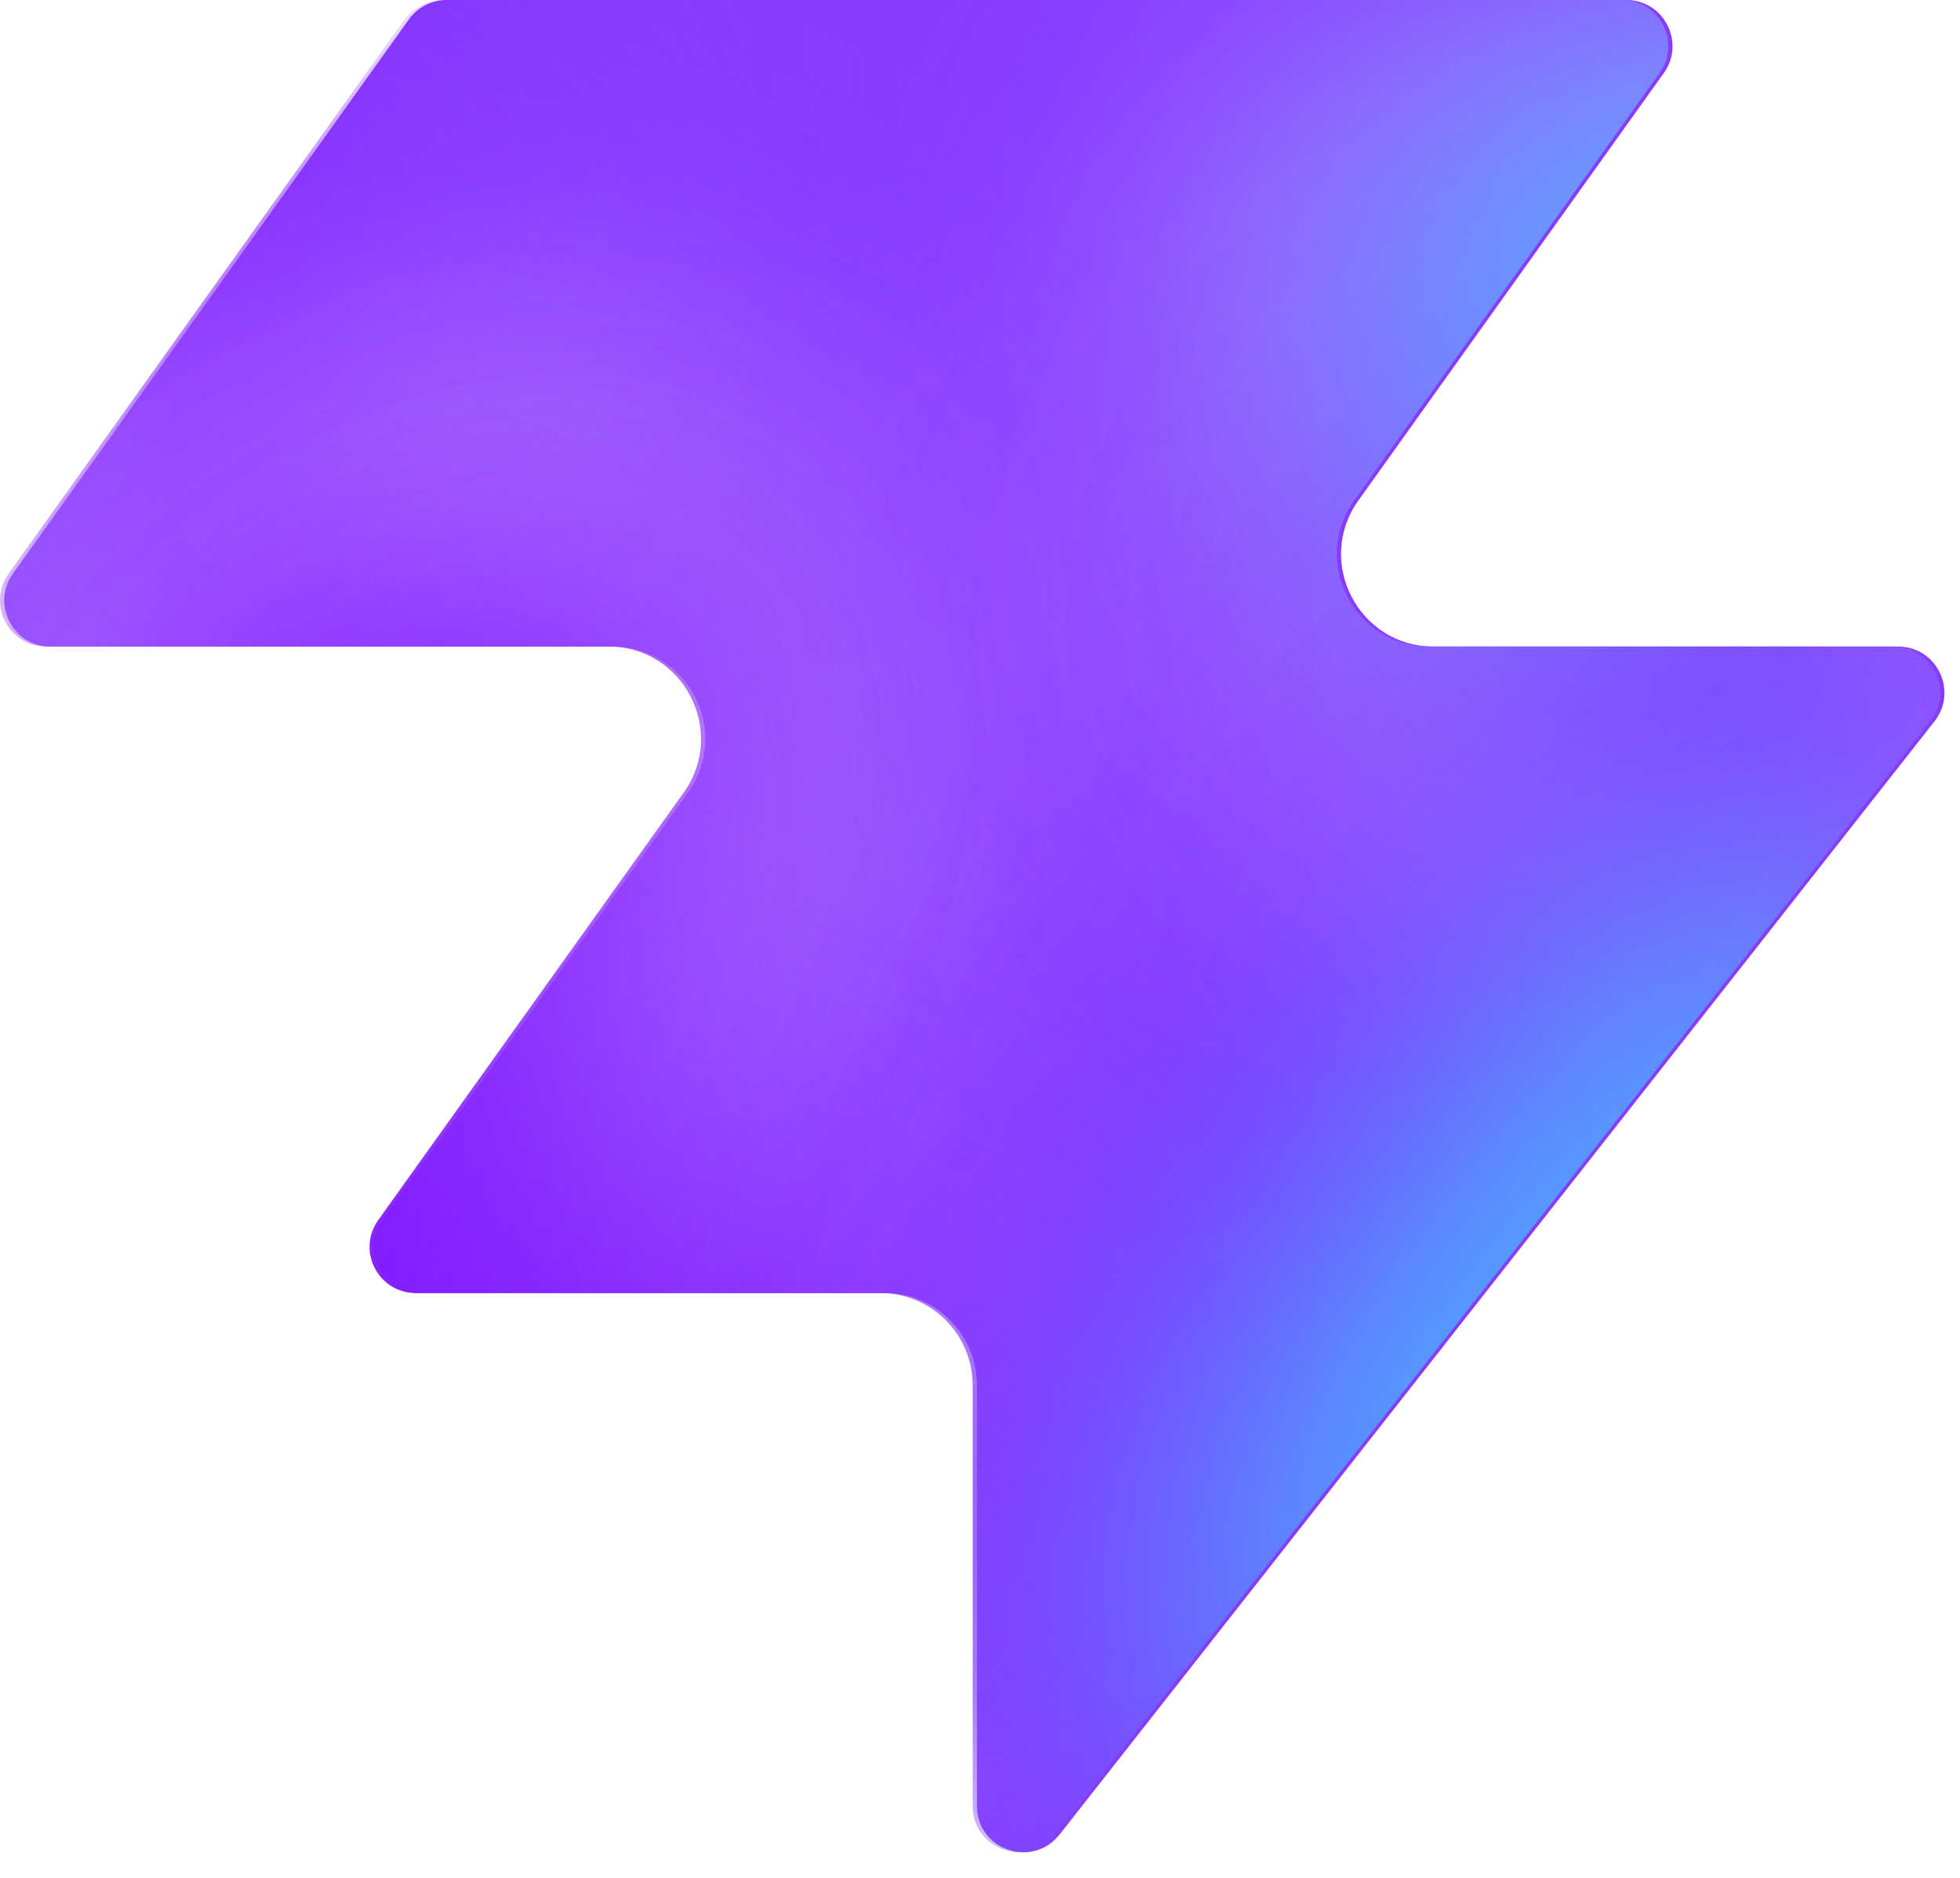
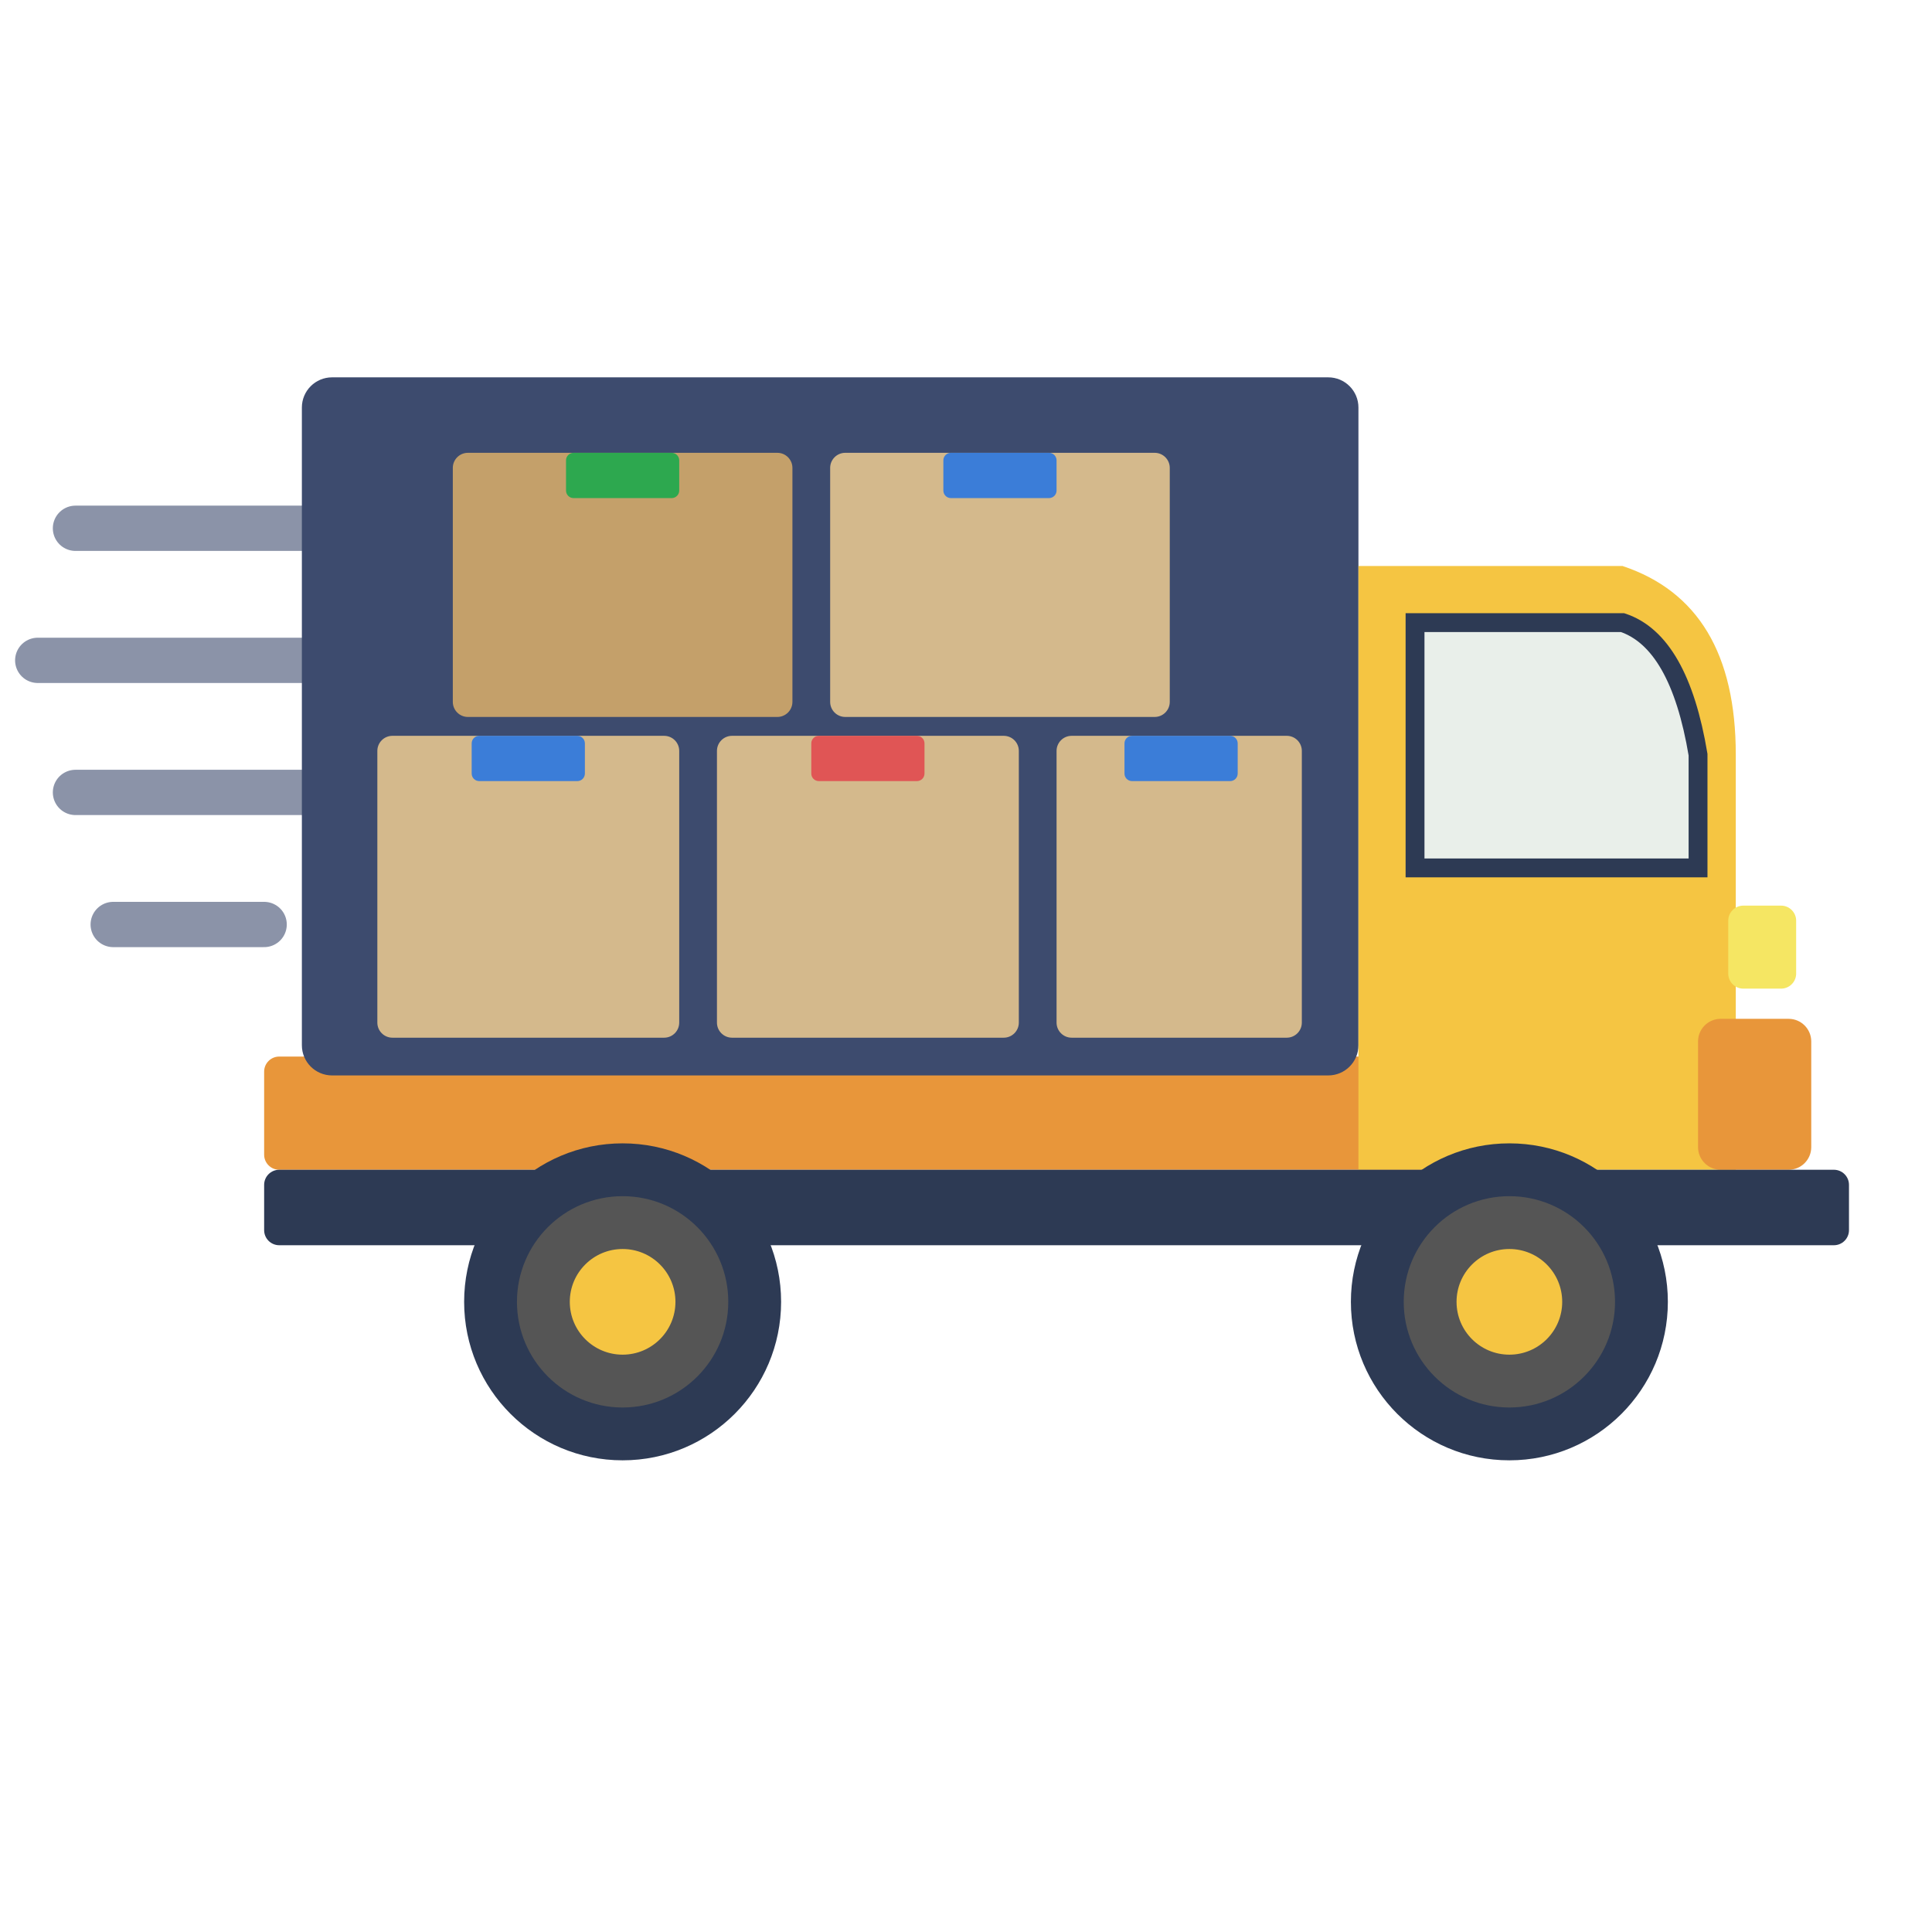
- <svg xmlns="http://www.w3.org/2000/svg" width="48" height="46" fill="none" viewBox="0 0 48 46">
-   <path fill="#863bff" d="M25.946 44.938c-.664.845-2.021.375-2.021-.698V33.937a2.26 2.26 0 0 0-2.262-2.262H10.287c-.92 0-1.456-1.04-.92-1.788l7.48-10.471c1.07-1.497 0-3.578-1.842-3.578H1.237c-.92 0-1.456-1.04-.92-1.788L10.013.474c.214-.297.556-.474.92-.474h28.894c.92 0 1.456 1.04.92 1.788l-7.48 10.471c-1.07 1.498 0 3.579 1.842 3.579h11.377c.943 0 1.473 1.088.89 1.83L25.947 44.94z" style="fill:#863bff;fill:color(display-p3 .525 .23 1);fill-opacity:1" />
-   <mask id="a" width="48" height="46" x="0" y="0" maskUnits="userSpaceOnUse" style="mask-type:alpha">
-     <path fill="#000" d="M25.842 44.938c-.664.844-2.021.375-2.021-.698V33.937a2.26 2.26 0 0 0-2.262-2.262H10.183c-.92 0-1.456-1.04-.92-1.788l7.48-10.471c1.07-1.498 0-3.579-1.842-3.579H1.133c-.92 0-1.456-1.04-.92-1.787L9.91.473c.214-.297.556-.474.92-.474h28.894c.92 0 1.456 1.04.92 1.788l-7.48 10.471c-1.07 1.498 0 3.578 1.842 3.578h11.377c.943 0 1.473 1.088.89 1.832L25.843 44.94z" style="fill:#000;fill-opacity:1" />
-   </mask>
-   <g mask="url(#a)">
-     <g filter="url(#b)">
-       <ellipse cx="5.508" cy="14.704" fill="#ede6ff" rx="5.508" ry="14.704" style="fill:#ede6ff;fill:color(display-p3 .927 .903 1);fill-opacity:1" transform="matrix(.00324 1 1 -.00324 -4.47 31.516)" />
-     </g>
-     <g filter="url(#c)">
-       <ellipse cx="10.399" cy="29.851" fill="#ede6ff" rx="10.399" ry="29.851" style="fill:#ede6ff;fill:color(display-p3 .927 .903 1);fill-opacity:1" transform="matrix(.00324 1 1 -.00324 -39.328 7.883)" />
-     </g>
-     <g filter="url(#d)">
-       <ellipse cx="5.508" cy="30.487" fill="#7e14ff" rx="5.508" ry="30.487" style="fill:#7e14ff;fill:color(display-p3 .492 .077 1);fill-opacity:1" transform="rotate(89.814 -25.913 -14.639)scale(1 -1)" />
-     </g>
-     <g filter="url(#e)">
-       <ellipse cx="5.508" cy="30.599" fill="#7e14ff" rx="5.508" ry="30.599" style="fill:#7e14ff;fill:color(display-p3 .492 .077 1);fill-opacity:1" transform="rotate(89.814 -32.644 -3.334)scale(1 -1)" />
-     </g>
-     <g filter="url(#f)">
-       <ellipse cx="5.508" cy="30.599" fill="#7e14ff" rx="5.508" ry="30.599" style="fill:#7e14ff;fill:color(display-p3 .492 .077 1);fill-opacity:1" transform="matrix(.00324 1 1 -.00324 -34.34 30.47)" />
-     </g>
-     <g filter="url(#g)">
-       <ellipse cx="14.072" cy="22.078" fill="#ede6ff" rx="14.072" ry="22.078" style="fill:#ede6ff;fill:color(display-p3 .927 .903 1);fill-opacity:1" transform="rotate(93.35 24.506 48.493)scale(-1 1)" />
-     </g>
-     <g filter="url(#h)">
-       <ellipse cx="3.47" cy="21.501" fill="#7e14ff" rx="3.47" ry="21.501" style="fill:#7e14ff;fill:color(display-p3 .492 .077 1);fill-opacity:1" transform="rotate(89.009 28.708 47.59)scale(-1 1)" />
-     </g>
-     <g filter="url(#i)">
-       <ellipse cx="3.47" cy="21.501" fill="#7e14ff" rx="3.47" ry="21.501" style="fill:#7e14ff;fill:color(display-p3 .492 .077 1);fill-opacity:1" transform="rotate(89.009 28.708 47.59)scale(-1 1)" />
-     </g>
-     <g filter="url(#j)">
-       <ellipse cx=".387" cy="8.972" fill="#7e14ff" rx="4.407" ry="29.108" style="fill:#7e14ff;fill:color(display-p3 .492 .077 1);fill-opacity:1" transform="rotate(39.51 .387 8.972)" />
-     </g>
-     <g filter="url(#k)">
-       <ellipse cx="47.523" cy="-6.092" fill="#7e14ff" rx="4.407" ry="29.108" style="fill:#7e14ff;fill:color(display-p3 .492 .077 1);fill-opacity:1" transform="rotate(37.892 47.523 -6.092)" />
-     </g>
-     <g filter="url(#l)">
-       <ellipse cx="41.412" cy="6.333" fill="#47bfff" rx="5.971" ry="9.665" style="fill:#47bfff;fill:color(display-p3 .28 .748 1);fill-opacity:1" transform="rotate(37.892 41.412 6.333)" />
-     </g>
-     <g filter="url(#m)">
-       <ellipse cx="-1.879" cy="38.332" fill="#7e14ff" rx="4.407" ry="29.108" style="fill:#7e14ff;fill:color(display-p3 .492 .077 1);fill-opacity:1" transform="rotate(37.892 -1.88 38.332)" />
-     </g>
-     <g filter="url(#n)">
-       <ellipse cx="-1.879" cy="38.332" fill="#7e14ff" rx="4.407" ry="29.108" style="fill:#7e14ff;fill:color(display-p3 .492 .077 1);fill-opacity:1" transform="rotate(37.892 -1.88 38.332)" />
-     </g>
-     <g filter="url(#o)">
-       <ellipse cx="35.651" cy="29.907" fill="#7e14ff" rx="4.407" ry="29.108" style="fill:#7e14ff;fill:color(display-p3 .492 .077 1);fill-opacity:1" transform="rotate(37.892 35.651 29.907)" />
-     </g>
-     <g filter="url(#p)">
-       <ellipse cx="38.418" cy="32.4" fill="#47bfff" rx="5.971" ry="15.297" style="fill:#47bfff;fill:color(display-p3 .28 .748 1);fill-opacity:1" transform="rotate(37.892 38.418 32.4)" />
-     </g>
+ <svg xmlns="http://www.w3.org/2000/svg" width="48" height="48" viewBox="0 0 512 512">
+   <g stroke="#3D4B6E" stroke-width="12" stroke-linecap="round" opacity="0.6">
+     <line x1="20" y1="140" x2="80" y2="140" />
+     <line x1="10" y1="175" x2="90" y2="175" />
+     <line x1="20" y1="210" x2="80" y2="210" />
+     <line x1="30" y1="245" x2="70" y2="245" />
  </g>
-   <defs>
-     <filter id="b" width="60.045" height="41.654" x="-19.77" y="16.149" color-interpolation-filters="sRGB" filterUnits="userSpaceOnUse">
-       <feFlood flood-opacity="0" result="BackgroundImageFix" />
-       <feBlend in="SourceGraphic" in2="BackgroundImageFix" result="shape" />
-       <feGaussianBlur result="effect1_foregroundBlur_2002_17158" stdDeviation="7.659" />
-     </filter>
-     <filter id="c" width="90.34" height="51.437" x="-54.613" y="-7.533" color-interpolation-filters="sRGB" filterUnits="userSpaceOnUse">
-       <feFlood flood-opacity="0" result="BackgroundImageFix" />
-       <feBlend in="SourceGraphic" in2="BackgroundImageFix" result="shape" />
-       <feGaussianBlur result="effect1_foregroundBlur_2002_17158" stdDeviation="7.659" />
-     </filter>
-     <filter id="d" width="79.355" height="29.4" x="-49.64" y="2.03" color-interpolation-filters="sRGB" filterUnits="userSpaceOnUse">
-       <feFlood flood-opacity="0" result="BackgroundImageFix" />
-       <feBlend in="SourceGraphic" in2="BackgroundImageFix" result="shape" />
-       <feGaussianBlur result="effect1_foregroundBlur_2002_17158" stdDeviation="4.596" />
-     </filter>
-     <filter id="e" width="79.579" height="29.4" x="-45.045" y="20.029" color-interpolation-filters="sRGB" filterUnits="userSpaceOnUse">
-       <feFlood flood-opacity="0" result="BackgroundImageFix" />
-       <feBlend in="SourceGraphic" in2="BackgroundImageFix" result="shape" />
-       <feGaussianBlur result="effect1_foregroundBlur_2002_17158" stdDeviation="4.596" />
-     </filter>
-     <filter id="f" width="79.579" height="29.4" x="-43.513" y="21.178" color-interpolation-filters="sRGB" filterUnits="userSpaceOnUse">
-       <feFlood flood-opacity="0" result="BackgroundImageFix" />
-       <feBlend in="SourceGraphic" in2="BackgroundImageFix" result="shape" />
-       <feGaussianBlur result="effect1_foregroundBlur_2002_17158" stdDeviation="4.596" />
-     </filter>
-     <filter id="g" width="74.749" height="58.852" x="15.756" y="-17.901" color-interpolation-filters="sRGB" filterUnits="userSpaceOnUse">
-       <feFlood flood-opacity="0" result="BackgroundImageFix" />
-       <feBlend in="SourceGraphic" in2="BackgroundImageFix" result="shape" />
-       <feGaussianBlur result="effect1_foregroundBlur_2002_17158" stdDeviation="7.659" />
-     </filter>
-     <filter id="h" width="61.377" height="25.362" x="23.548" y="2.284" color-interpolation-filters="sRGB" filterUnits="userSpaceOnUse">
-       <feFlood flood-opacity="0" result="BackgroundImageFix" />
-       <feBlend in="SourceGraphic" in2="BackgroundImageFix" result="shape" />
-       <feGaussianBlur result="effect1_foregroundBlur_2002_17158" stdDeviation="4.596" />
-     </filter>
-     <filter id="i" width="61.377" height="25.362" x="23.548" y="2.284" color-interpolation-filters="sRGB" filterUnits="userSpaceOnUse">
-       <feFlood flood-opacity="0" result="BackgroundImageFix" />
-       <feBlend in="SourceGraphic" in2="BackgroundImageFix" result="shape" />
-       <feGaussianBlur result="effect1_foregroundBlur_2002_17158" stdDeviation="4.596" />
-     </filter>
-     <filter id="j" width="56.045" height="63.649" x="-27.636" y="-22.853" color-interpolation-filters="sRGB" filterUnits="userSpaceOnUse">
-       <feFlood flood-opacity="0" result="BackgroundImageFix" />
-       <feBlend in="SourceGraphic" in2="BackgroundImageFix" result="shape" />
-       <feGaussianBlur result="effect1_foregroundBlur_2002_17158" stdDeviation="4.596" />
-     </filter>
-     <filter id="k" width="54.814" height="64.646" x="20.116" y="-38.415" color-interpolation-filters="sRGB" filterUnits="userSpaceOnUse">
-       <feFlood flood-opacity="0" result="BackgroundImageFix" />
-       <feBlend in="SourceGraphic" in2="BackgroundImageFix" result="shape" />
-       <feGaussianBlur result="effect1_foregroundBlur_2002_17158" stdDeviation="4.596" />
-     </filter>
-     <filter id="l" width="33.541" height="35.313" x="24.641" y="-11.323" color-interpolation-filters="sRGB" filterUnits="userSpaceOnUse">
-       <feFlood flood-opacity="0" result="BackgroundImageFix" />
-       <feBlend in="SourceGraphic" in2="BackgroundImageFix" result="shape" />
-       <feGaussianBlur result="effect1_foregroundBlur_2002_17158" stdDeviation="4.596" />
-     </filter>
-     <filter id="m" width="54.814" height="64.646" x="-29.286" y="6.009" color-interpolation-filters="sRGB" filterUnits="userSpaceOnUse">
-       <feFlood flood-opacity="0" result="BackgroundImageFix" />
-       <feBlend in="SourceGraphic" in2="BackgroundImageFix" result="shape" />
-       <feGaussianBlur result="effect1_foregroundBlur_2002_17158" stdDeviation="4.596" />
-     </filter>
-     <filter id="n" width="54.814" height="64.646" x="-29.286" y="6.009" color-interpolation-filters="sRGB" filterUnits="userSpaceOnUse">
-       <feFlood flood-opacity="0" result="BackgroundImageFix" />
-       <feBlend in="SourceGraphic" in2="BackgroundImageFix" result="shape" />
-       <feGaussianBlur result="effect1_foregroundBlur_2002_17158" stdDeviation="4.596" />
-     </filter>
-     <filter id="o" width="54.814" height="64.646" x="8.244" y="-2.416" color-interpolation-filters="sRGB" filterUnits="userSpaceOnUse">
-       <feFlood flood-opacity="0" result="BackgroundImageFix" />
-       <feBlend in="SourceGraphic" in2="BackgroundImageFix" result="shape" />
-       <feGaussianBlur result="effect1_foregroundBlur_2002_17158" stdDeviation="4.596" />
-     </filter>
-     <filter id="p" width="39.409" height="43.623" x="18.713" y="10.588" color-interpolation-filters="sRGB" filterUnits="userSpaceOnUse">
-       <feFlood flood-opacity="0" result="BackgroundImageFix" />
-       <feBlend in="SourceGraphic" in2="BackgroundImageFix" result="shape" />
-       <feGaussianBlur result="effect1_foregroundBlur_2002_17158" stdDeviation="4.596" />
-     </filter>
-   </defs>
+   <rect x="70" y="280" width="330" height="30" rx="4" fill="#E8963A" />
+   <rect x="80" y="100" width="280" height="185" rx="8" fill="#3D4B6E" />
+   <path d="M360 150 L360 310 L460 310 L460 200 Q460 160 430 150 Z" fill="#F5C542" />
+   <path d="M375 165 L430 165 Q445 170 450 200 L450 230 L375 230 Z" fill="#E8F4FD" opacity="0.9" />
+   <path d="M375 165 L430 165 Q445 170 450 200 L450 230 L375 230 Z" fill="none" stroke="#2D3A54" stroke-width="5" />
+   <rect x="450" y="270" width="30" height="40" rx="6" fill="#E8963A" />
+   <rect x="100" y="195" width="80" height="80" rx="4" fill="#D4B98C" />
+   <rect x="125" y="195" width="30" height="12" rx="2" fill="#3B7DD8" />
+   <rect x="190" y="195" width="80" height="80" rx="4" fill="#D4B98C" />
+   <rect x="215" y="195" width="30" height="12" rx="2" fill="#E05555" />
+   <rect x="280" y="195" width="65" height="80" rx="4" fill="#D4B98C" />
+   <rect x="298" y="195" width="30" height="12" rx="2" fill="#3B7DD8" />
+   <rect x="120" y="120" width="90" height="70" rx="4" fill="#C4A06A" />
+   <rect x="150" y="120" width="30" height="12" rx="2" fill="#2DA84F" />
+   <rect x="220" y="120" width="90" height="70" rx="4" fill="#D4B98C" />
+   <rect x="250" y="120" width="30" height="12" rx="2" fill="#3B7DD8" />
+   <rect x="70" y="310" width="420" height="20" rx="4" fill="#2D3A54" />
+   <circle cx="165" cy="345" r="42" fill="#2D3A54" />
+   <circle cx="165" cy="345" r="28" fill="#555" />
+   <circle cx="165" cy="345" r="14" fill="#F5C542" />
+   <circle cx="400" cy="345" r="42" fill="#2D3A54" />
+   <circle cx="400" cy="345" r="28" fill="#555" />
+   <circle cx="400" cy="345" r="14" fill="#F5C542" />
+   <rect x="458" y="240" width="18" height="22" rx="4" fill="#F5E663" />
</svg>
